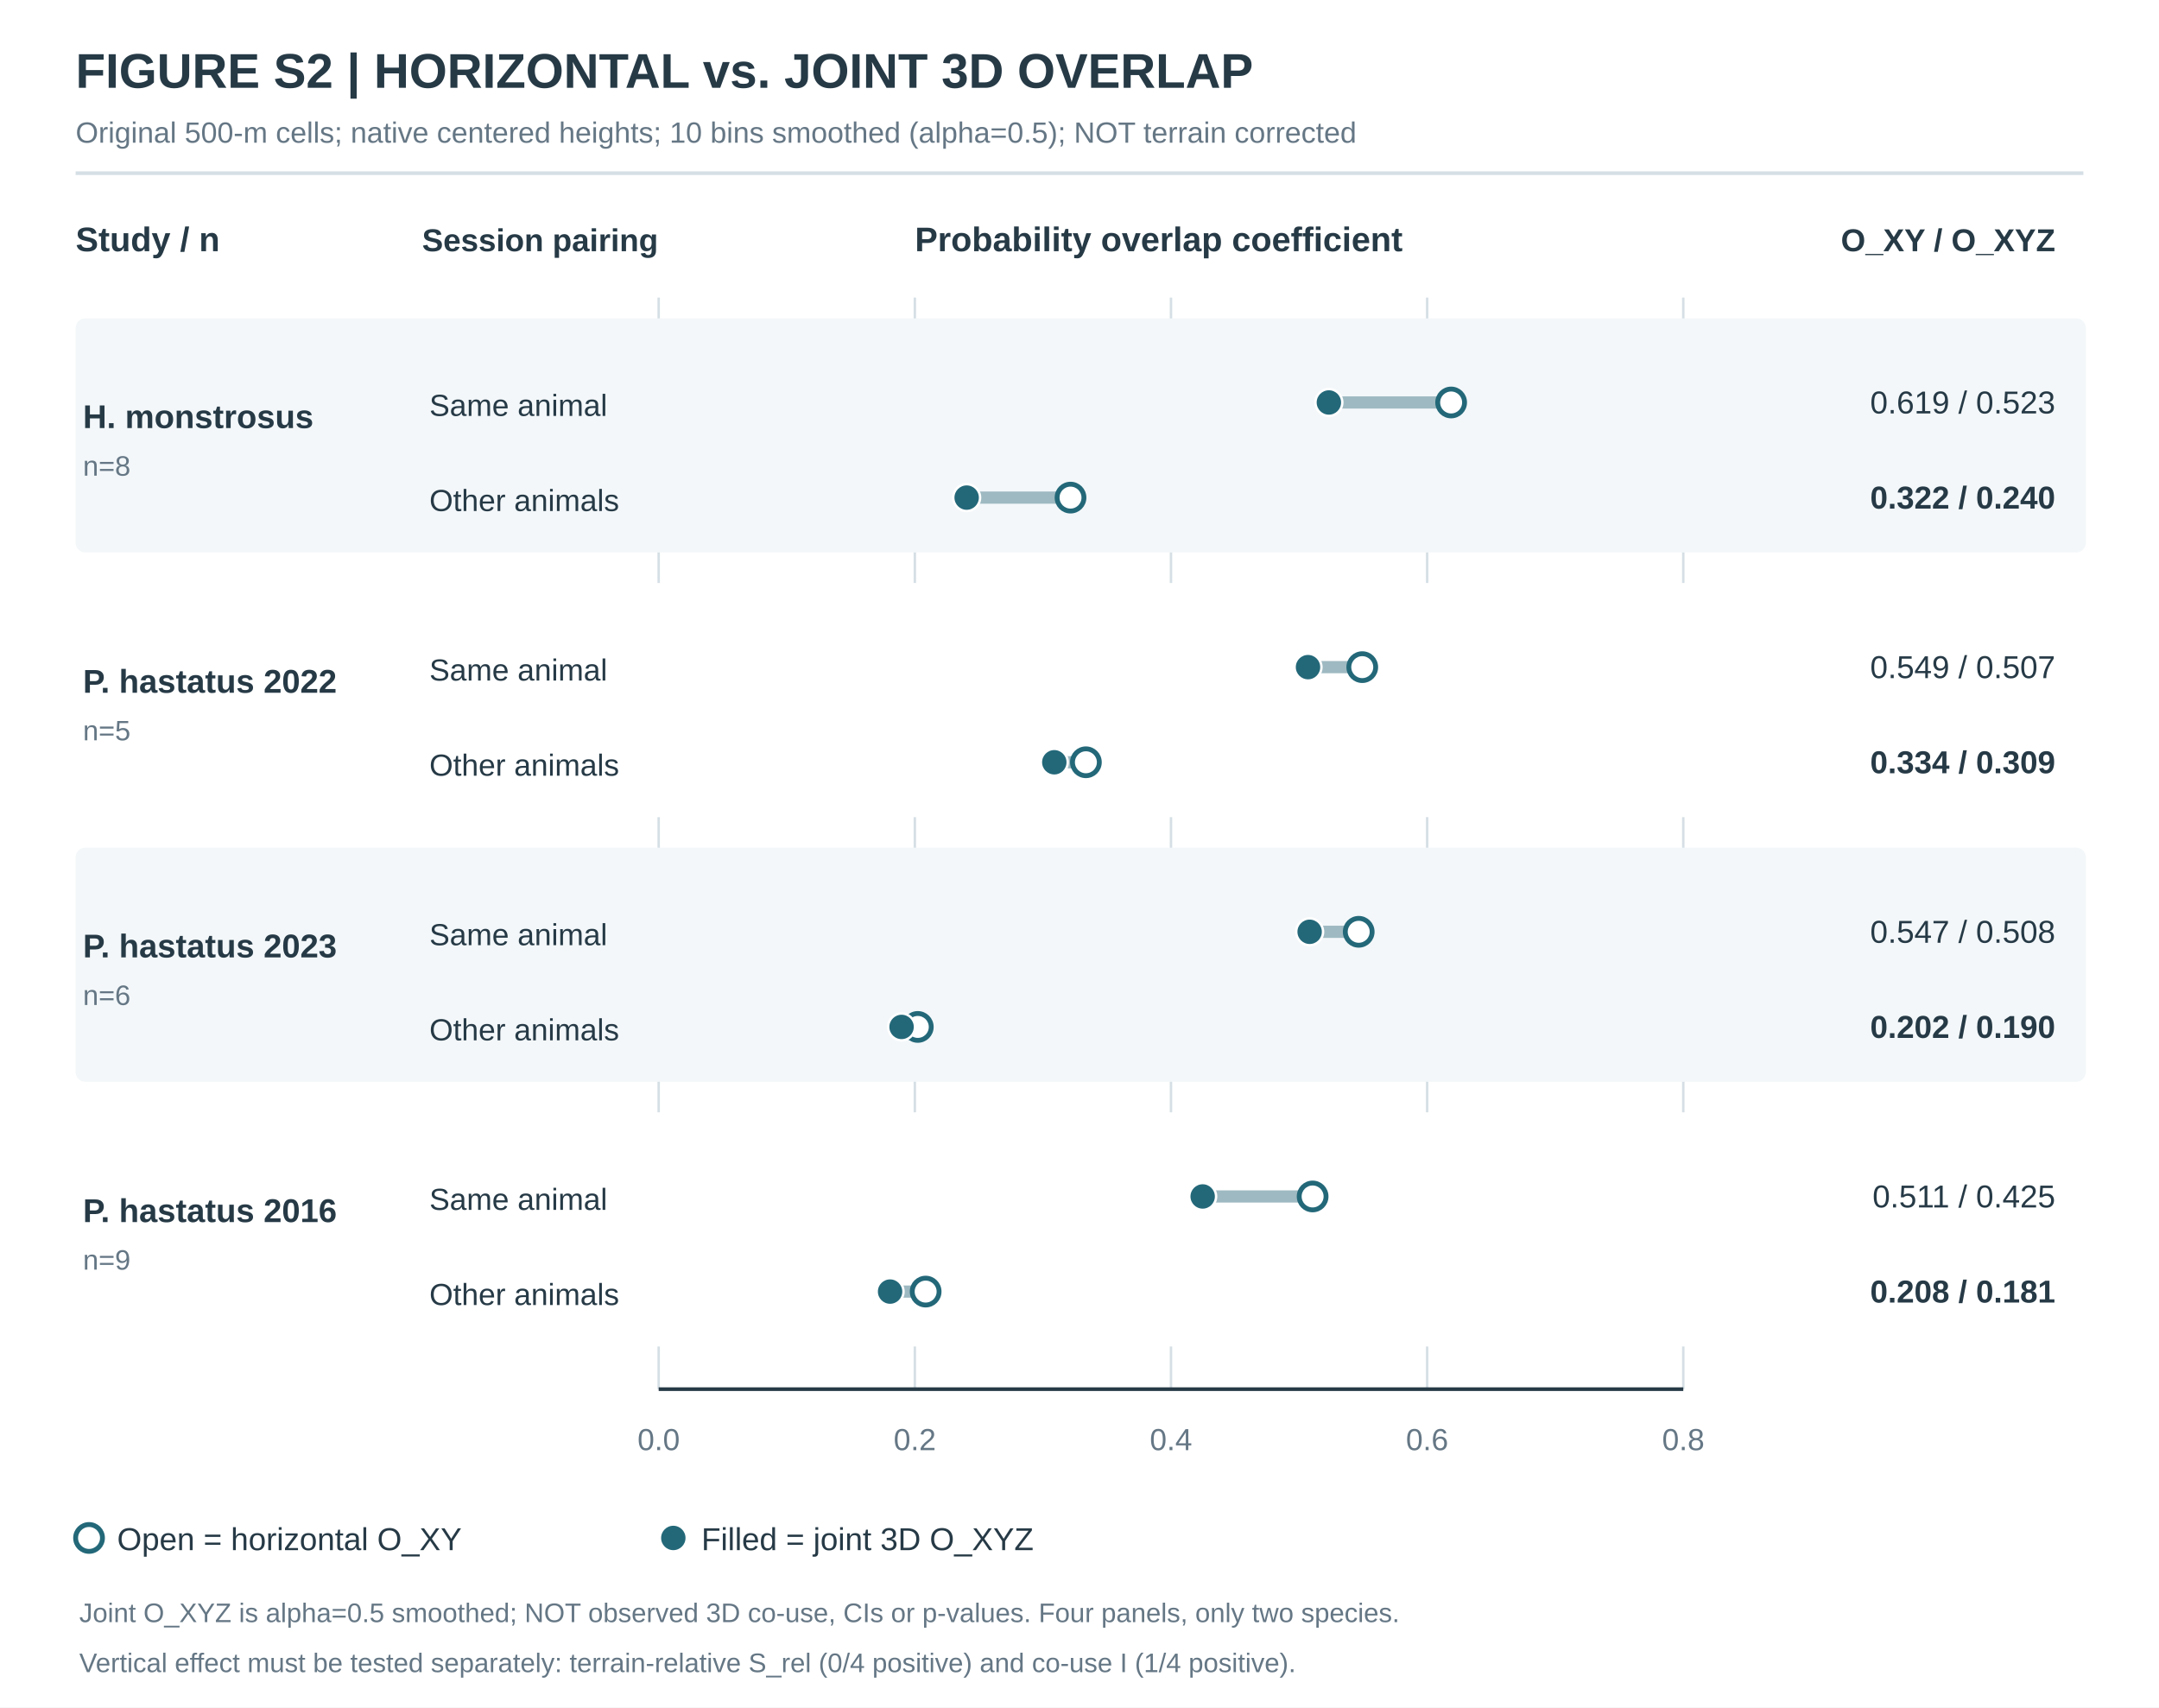
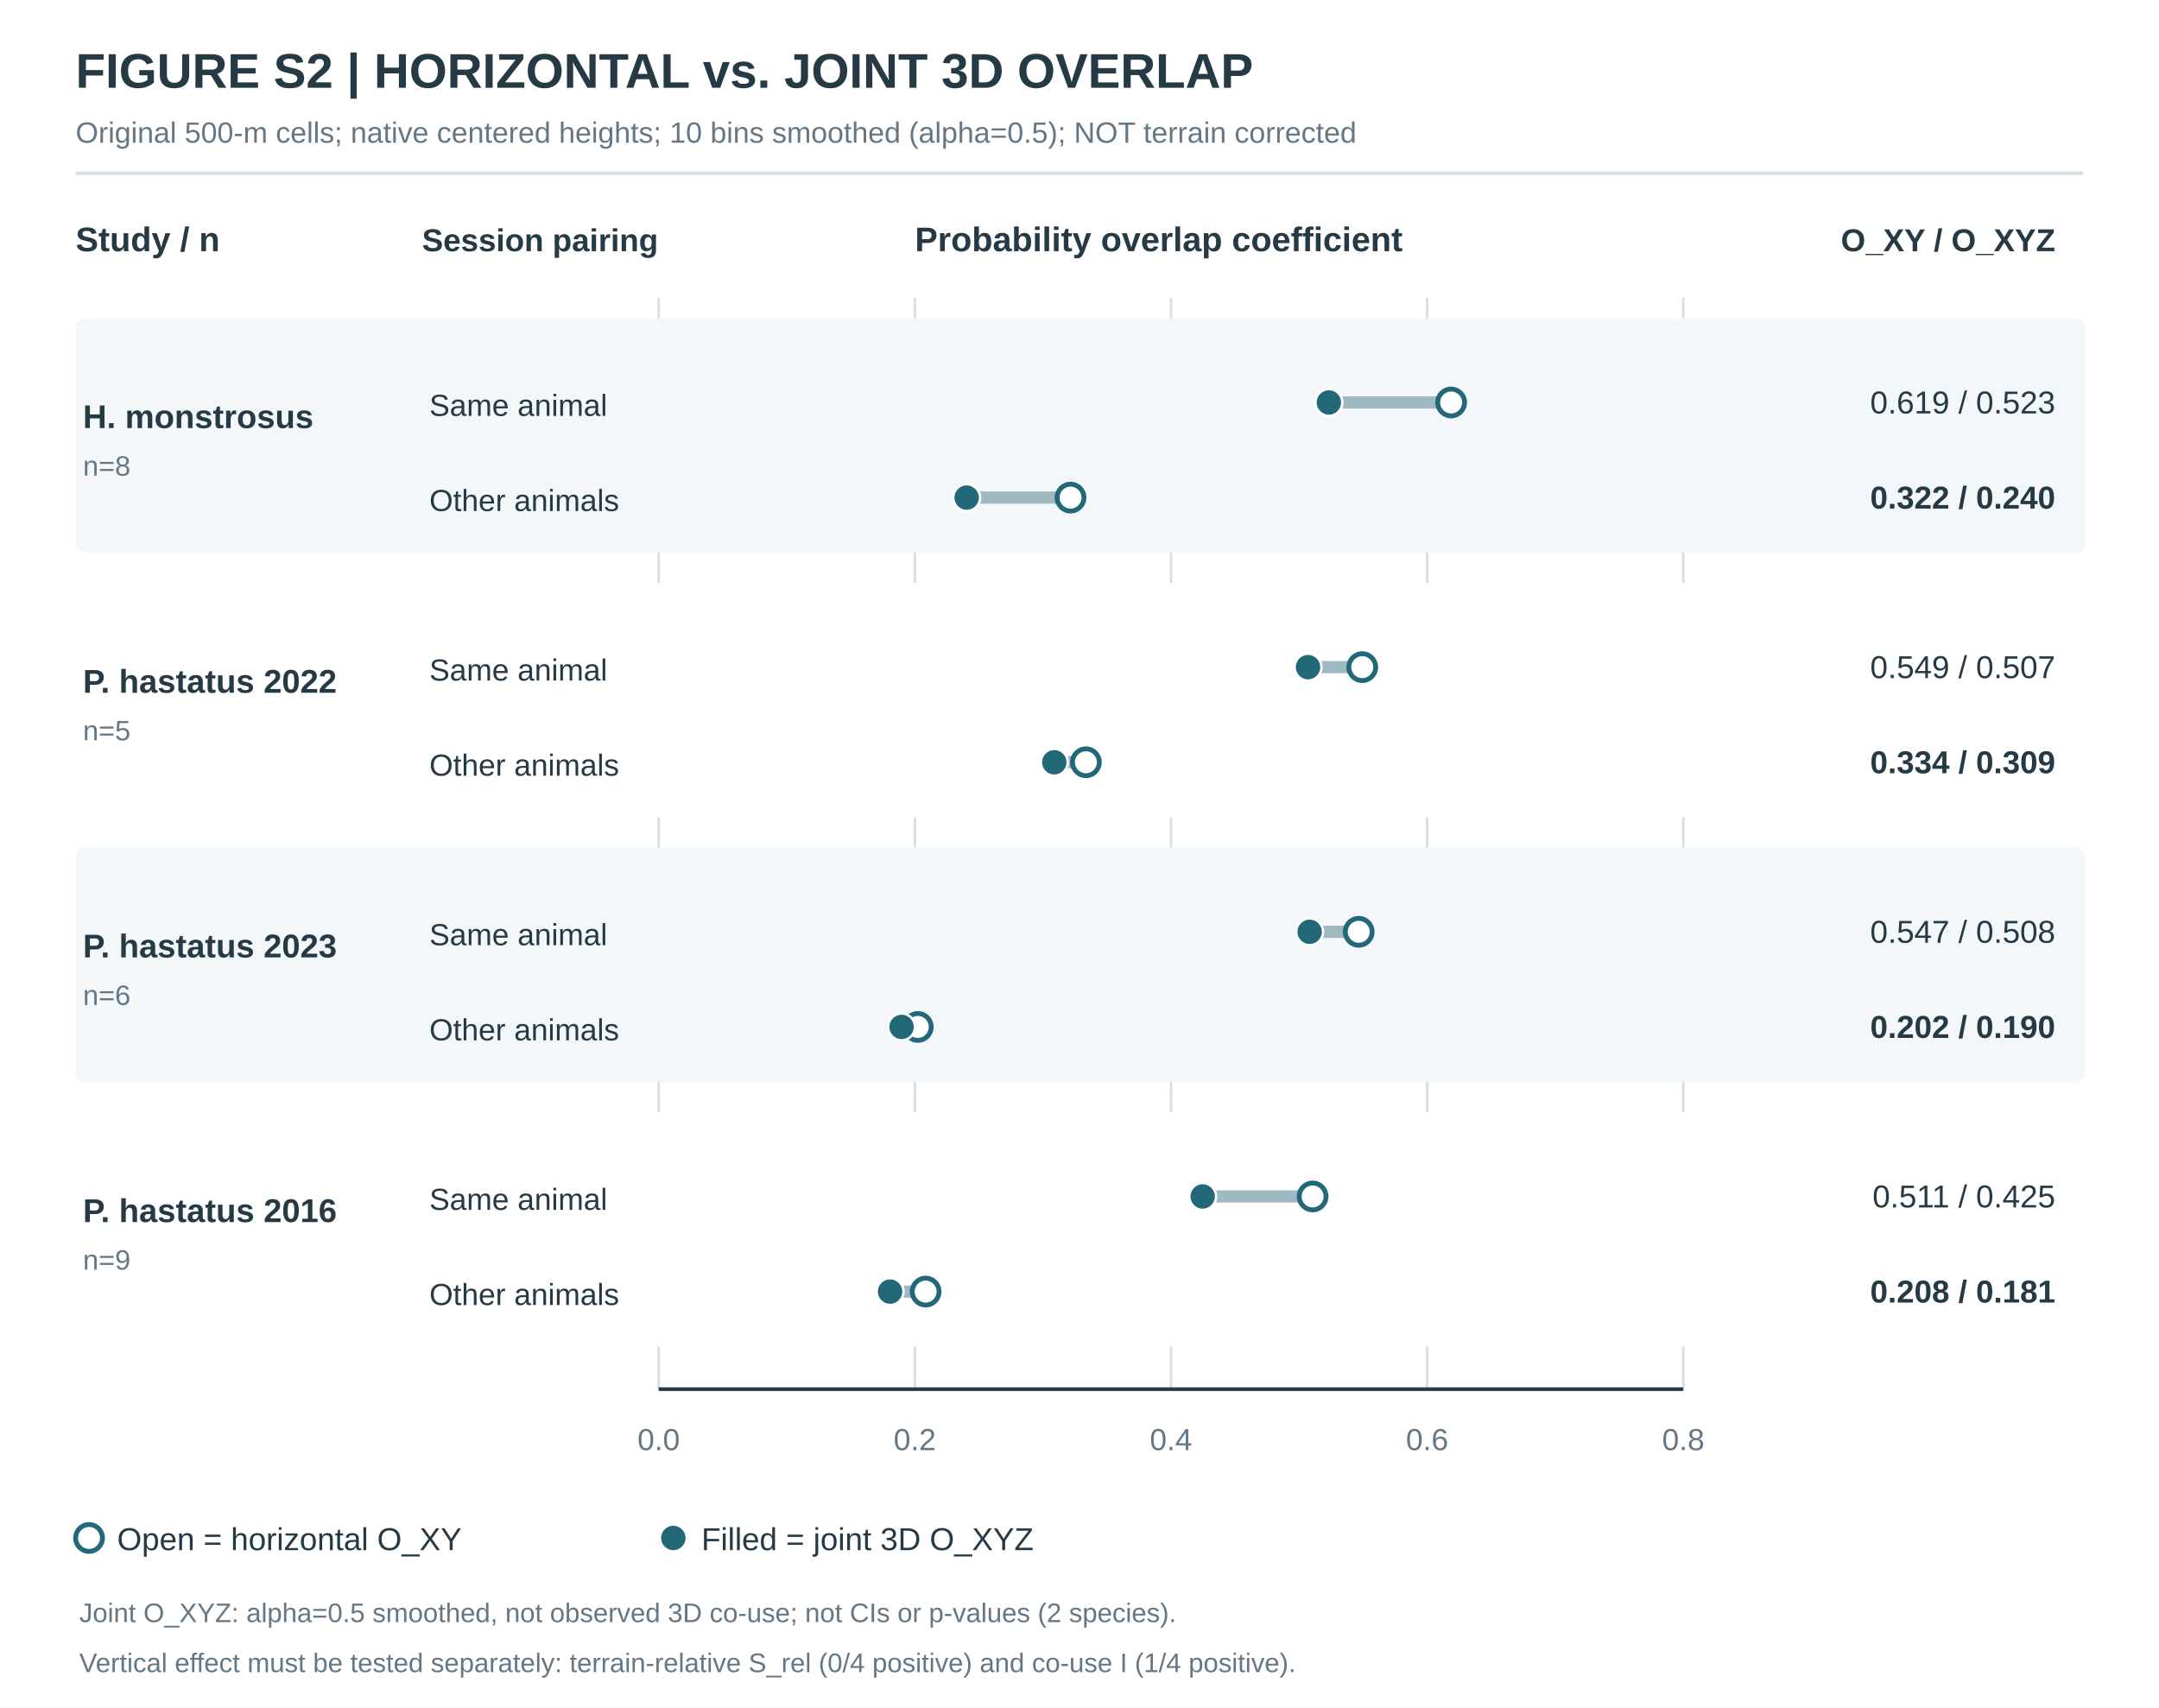
<svg xmlns="http://www.w3.org/2000/svg" width="177mm" height="140mm" viewBox="0 0 1770 1400" role="img" aria-label="Figure S2: original 500-m horizontal versus joint native 3D overlap, same animal versus other animal session pairs. Smoothed source-estimated values, not direct observed 3D co-use or terrain-corrected metrics.">
  <rect width="1770" height="1400" fill="#fff" />
  <text x="62" y="72" font-family="Arial,Helvetica,sans-serif" font-size="40" font-weight="700" text-anchor="start" fill="#263a46">FIGURE S2  |  HORIZONTAL vs. JOINT 3D OVERLAP</text>
  <text x="62" y="117" font-family="Arial,Helvetica,sans-serif" font-size="24" font-weight="400" text-anchor="start" fill="#657785">Original 500-m cells; native centered heights; 10 bins smoothed (alpha=0.5); NOT terrain corrected</text>
  <line x1="62" y1="142" x2="1708" y2="142" stroke="#d5dfe5" stroke-width="3" />
  <text x="62" y="206" font-family="Arial,Helvetica,sans-serif" font-size="28" font-weight="700" text-anchor="start" fill="#263a46">Study / n</text>
  <text x="346" y="206" font-family="Arial,Helvetica,sans-serif" font-size="26" font-weight="700" text-anchor="start" fill="#263a46">Session pairing</text>
  <text x="950" y="206" font-family="Arial,Helvetica,sans-serif" font-size="28" font-weight="700" text-anchor="middle" fill="#263a46">Probability overlap coefficient</text>
  <text x="1685" y="206" font-family="Arial,Helvetica,sans-serif" font-size="26" font-weight="700" text-anchor="end" fill="#263a46">O_XY  /  O_XYZ</text>
  <line x1="540" y1="244" x2="540" y2="1139" stroke="#d5dfe5" stroke-width="2" />
  <text x="540" y="1189" font-family="Arial,Helvetica,sans-serif" font-size="25" font-weight="400" text-anchor="middle" fill="#657785">0.0</text>
  <line x1="750" y1="244" x2="750" y2="1139" stroke="#d5dfe5" stroke-width="2" />
  <text x="750" y="1189" font-family="Arial,Helvetica,sans-serif" font-size="25" font-weight="400" text-anchor="middle" fill="#657785">0.2</text>
  <line x1="960" y1="244" x2="960" y2="1139" stroke="#d5dfe5" stroke-width="2" />
  <text x="960" y="1189" font-family="Arial,Helvetica,sans-serif" font-size="25" font-weight="400" text-anchor="middle" fill="#657785">0.4</text>
  <line x1="1170" y1="244" x2="1170" y2="1139" stroke="#d5dfe5" stroke-width="2" />
  <text x="1170" y="1189" font-family="Arial,Helvetica,sans-serif" font-size="25" font-weight="400" text-anchor="middle" fill="#657785">0.6</text>
  <line x1="1380" y1="244" x2="1380" y2="1139" stroke="#d5dfe5" stroke-width="2" />
  <text x="1380" y="1189" font-family="Arial,Helvetica,sans-serif" font-size="25" font-weight="400" text-anchor="middle" fill="#657785">0.8</text>
  <rect x="62" y="261" width="1648" height="192" rx="8" fill="#f3f7f9" />
  <text x="68" y="351" font-family="Arial,Helvetica,sans-serif" font-size="27" font-weight="700" text-anchor="start" fill="#263a46">H. monstrosus</text>
  <text x="68" y="390" font-family="Arial,Helvetica,sans-serif" font-size="23" font-weight="400" text-anchor="start" fill="#657785">n=8</text>
  <text x="352" y="341" font-family="Arial,Helvetica,sans-serif" font-size="25" font-weight="400" text-anchor="start" fill="#263a46">Same animal</text>
  <line x1="1089.443" y1="330" x2="1189.679" y2="330" stroke="#9eb9c1" stroke-width="10" />
  <circle cx="1189.679" cy="330" r="11" fill="#fff" stroke="#236879" stroke-width="4" />
  <circle cx="1089.443" cy="330" r="11" fill="#236879" stroke="#fff" stroke-width="2" />
  <text x="1685" y="339" font-family="Arial,Helvetica,sans-serif" font-size="26" font-weight="400" text-anchor="end" fill="#263a46">0.619 / 0.523</text>
  <text x="352" y="419" font-family="Arial,Helvetica,sans-serif" font-size="25" font-weight="400" text-anchor="start" fill="#263a46">Other animals</text>
  <line x1="792.487" y1="408" x2="877.638" y2="408" stroke="#9eb9c1" stroke-width="10" />
  <circle cx="877.638" cy="408" r="11" fill="#fff" stroke="#236879" stroke-width="4" />
  <circle cx="792.487" cy="408" r="11" fill="#236879" stroke="#fff" stroke-width="2" />
  <text x="1685" y="417" font-family="Arial,Helvetica,sans-serif" font-size="26" font-weight="700" text-anchor="end" fill="#263a46">0.322 / 0.240</text>
  <rect x="62" y="478" width="1648" height="192" rx="8" fill="#ffffff" />
  <text x="68" y="568" font-family="Arial,Helvetica,sans-serif" font-size="27" font-weight="700" text-anchor="start" fill="#263a46">P. hastatus 2022</text>
  <text x="68" y="607" font-family="Arial,Helvetica,sans-serif" font-size="23" font-weight="400" text-anchor="start" fill="#657785">n=5</text>
  <text x="352" y="558" font-family="Arial,Helvetica,sans-serif" font-size="25" font-weight="400" text-anchor="start" fill="#263a46">Same animal</text>
  <line x1="1072.336" y1="547" x2="1116.814" y2="547" stroke="#9eb9c1" stroke-width="10" />
  <circle cx="1116.814" cy="547" r="11" fill="#fff" stroke="#236879" stroke-width="4" />
  <circle cx="1072.336" cy="547" r="11" fill="#236879" stroke="#fff" stroke-width="2" />
  <text x="1685" y="556" font-family="Arial,Helvetica,sans-serif" font-size="26" font-weight="400" text-anchor="end" fill="#263a46">0.549 / 0.507</text>
  <text x="352" y="636" font-family="Arial,Helvetica,sans-serif" font-size="25" font-weight="400" text-anchor="start" fill="#263a46">Other animals</text>
  <line x1="864.342" y1="625" x2="890.244" y2="625" stroke="#9eb9c1" stroke-width="10" />
  <circle cx="890.244" cy="625" r="11" fill="#fff" stroke="#236879" stroke-width="4" />
  <circle cx="864.342" cy="625" r="11" fill="#236879" stroke="#fff" stroke-width="2" />
  <text x="1685" y="634" font-family="Arial,Helvetica,sans-serif" font-size="26" font-weight="700" text-anchor="end" fill="#263a46">0.334 / 0.309</text>
  <rect x="62" y="695" width="1648" height="192" rx="8" fill="#f3f7f9" />
  <text x="68" y="785" font-family="Arial,Helvetica,sans-serif" font-size="27" font-weight="700" text-anchor="start" fill="#263a46">P. hastatus 2023</text>
  <text x="68" y="824" font-family="Arial,Helvetica,sans-serif" font-size="23" font-weight="400" text-anchor="start" fill="#657785">n=6</text>
  <text x="352" y="775" font-family="Arial,Helvetica,sans-serif" font-size="25" font-weight="400" text-anchor="start" fill="#263a46">Same animal</text>
  <line x1="1073.676" y1="764" x2="1113.904" y2="764" stroke="#9eb9c1" stroke-width="10" />
  <circle cx="1113.904" cy="764" r="11" fill="#fff" stroke="#236879" stroke-width="4" />
  <circle cx="1073.676" cy="764" r="11" fill="#236879" stroke="#fff" stroke-width="2" />
  <text x="1685" y="773" font-family="Arial,Helvetica,sans-serif" font-size="26" font-weight="400" text-anchor="end" fill="#263a46">0.547 / 0.508</text>
  <text x="352" y="853" font-family="Arial,Helvetica,sans-serif" font-size="25" font-weight="400" text-anchor="start" fill="#263a46">Other animals</text>
  <line x1="739.128" y1="842" x2="752.435" y2="842" stroke="#9eb9c1" stroke-width="10" />
  <circle cx="752.435" cy="842" r="11" fill="#fff" stroke="#236879" stroke-width="4" />
  <circle cx="739.128" cy="842" r="11" fill="#236879" stroke="#fff" stroke-width="2" />
  <text x="1685" y="851" font-family="Arial,Helvetica,sans-serif" font-size="26" font-weight="700" text-anchor="end" fill="#263a46">0.202 / 0.190</text>
  <rect x="62" y="912" width="1648" height="192" rx="8" fill="#ffffff" />
  <text x="68" y="1002" font-family="Arial,Helvetica,sans-serif" font-size="27" font-weight="700" text-anchor="start" fill="#263a46">P. hastatus 2016</text>
  <text x="68" y="1041" font-family="Arial,Helvetica,sans-serif" font-size="23" font-weight="400" text-anchor="start" fill="#657785">n=9</text>
  <text x="352" y="992" font-family="Arial,Helvetica,sans-serif" font-size="25" font-weight="400" text-anchor="start" fill="#263a46">Same animal</text>
  <line x1="985.979" y1="981" x2="1076.124" y2="981" stroke="#9eb9c1" stroke-width="10" />
  <circle cx="1076.124" cy="981" r="11" fill="#fff" stroke="#236879" stroke-width="4" />
  <circle cx="985.979" cy="981" r="11" fill="#236879" stroke="#fff" stroke-width="2" />
  <text x="1685" y="990" font-family="Arial,Helvetica,sans-serif" font-size="26" font-weight="400" text-anchor="end" fill="#263a46">0.511 / 0.425</text>
  <text x="352" y="1070" font-family="Arial,Helvetica,sans-serif" font-size="25" font-weight="400" text-anchor="start" fill="#263a46">Other animals</text>
  <line x1="729.711" y1="1059" x2="758.873" y2="1059" stroke="#9eb9c1" stroke-width="10" />
  <circle cx="758.873" cy="1059" r="11" fill="#fff" stroke="#236879" stroke-width="4" />
  <circle cx="729.711" cy="1059" r="11" fill="#236879" stroke="#fff" stroke-width="2" />
  <text x="1685" y="1068" font-family="Arial,Helvetica,sans-serif" font-size="26" font-weight="700" text-anchor="end" fill="#263a46">0.208 / 0.181</text>
  <line x1="540" y1="1139" x2="1380" y2="1139" stroke="#263a46" stroke-width="3" />
  <circle cx="73" cy="1261" r="11" fill="#ffffff" stroke="#236879" stroke-width="4" />
  <text x="96" y="1271" font-family="Arial,Helvetica,sans-serif" font-size="26" font-weight="400" text-anchor="start" fill="#263a46">Open = horizontal O_XY</text>
  <circle cx="552" cy="1261" r="11" fill="#236879" stroke="#fff" stroke-width="2" />
  <text x="575" y="1271" font-family="Arial,Helvetica,sans-serif" font-size="26" font-weight="400" text-anchor="start" fill="#263a46">Filled = joint 3D O_XYZ</text>
-   <text x="65" y="1330" font-family="Arial,Helvetica,sans-serif" font-size="22" font-weight="400" text-anchor="start" fill="#657785">Joint O_XYZ is alpha=0.5 smoothed; NOT observed 3D co-use, CIs or p-values. Four panels, only two species.</text>
+   <text x="65" y="1330" font-family="Arial,Helvetica,sans-serif" font-size="22" font-weight="400" text-anchor="start" fill="#657785">Joint O_XYZ: alpha=0.5 smoothed, not observed 3D co-use; not CIs or p-values (2 species).</text>
  <text x="65" y="1371" font-family="Arial,Helvetica,sans-serif" font-size="22" font-weight="400" text-anchor="start" fill="#657785">Vertical effect must be tested separately: terrain-relative S_rel (0/4 positive) and co-use I (1/4 positive).</text>
</svg>
